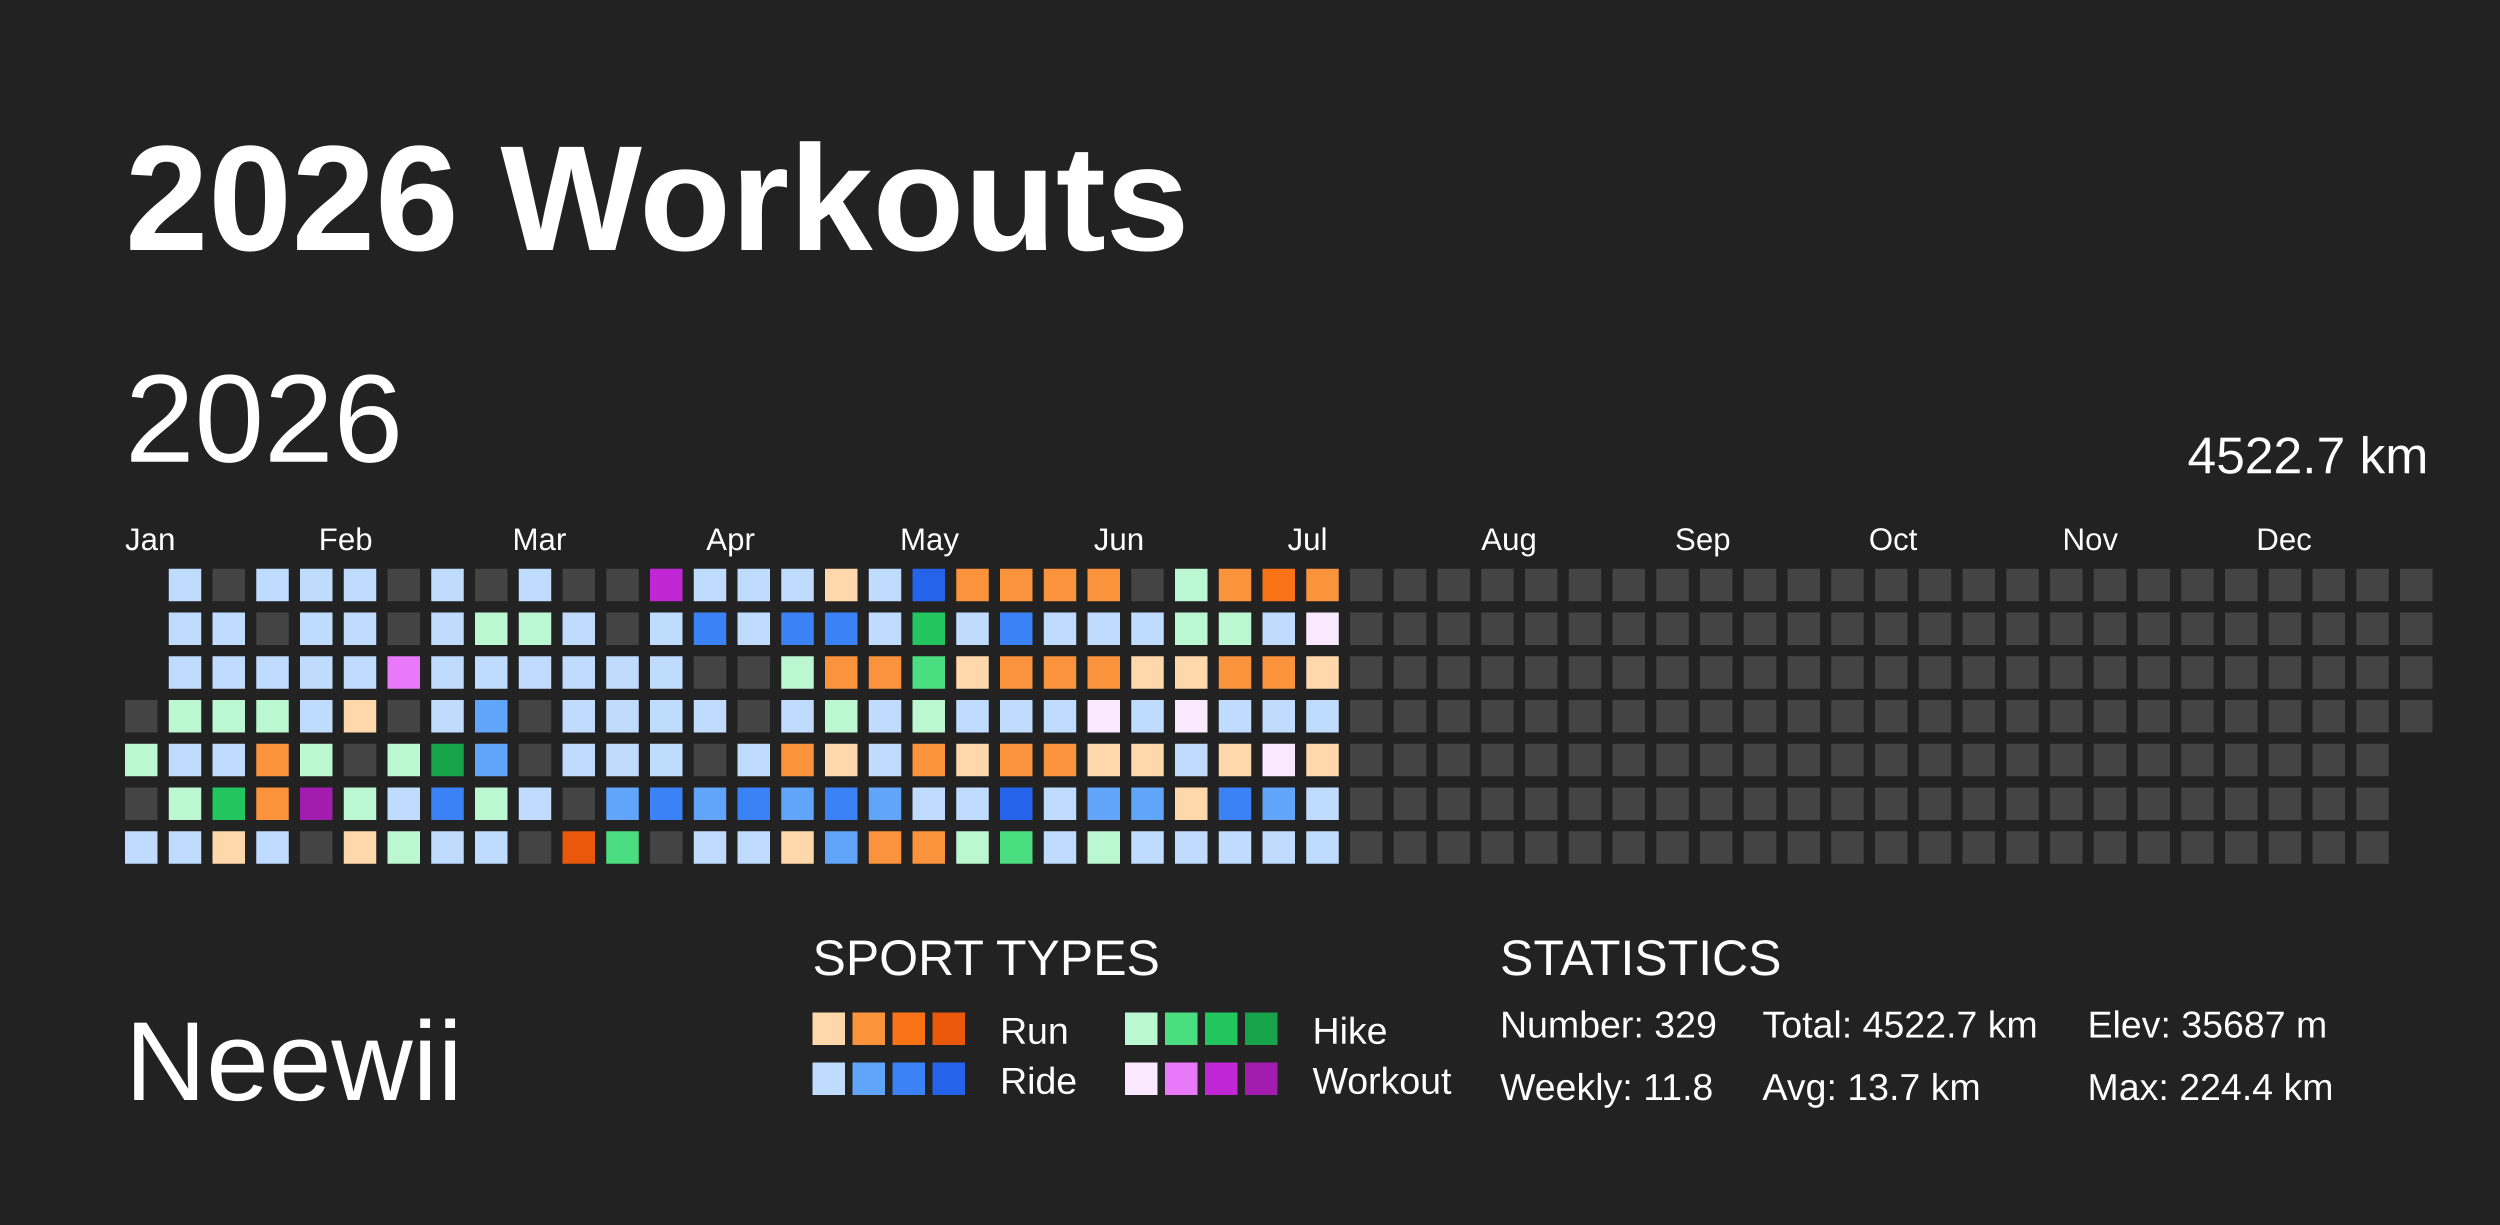
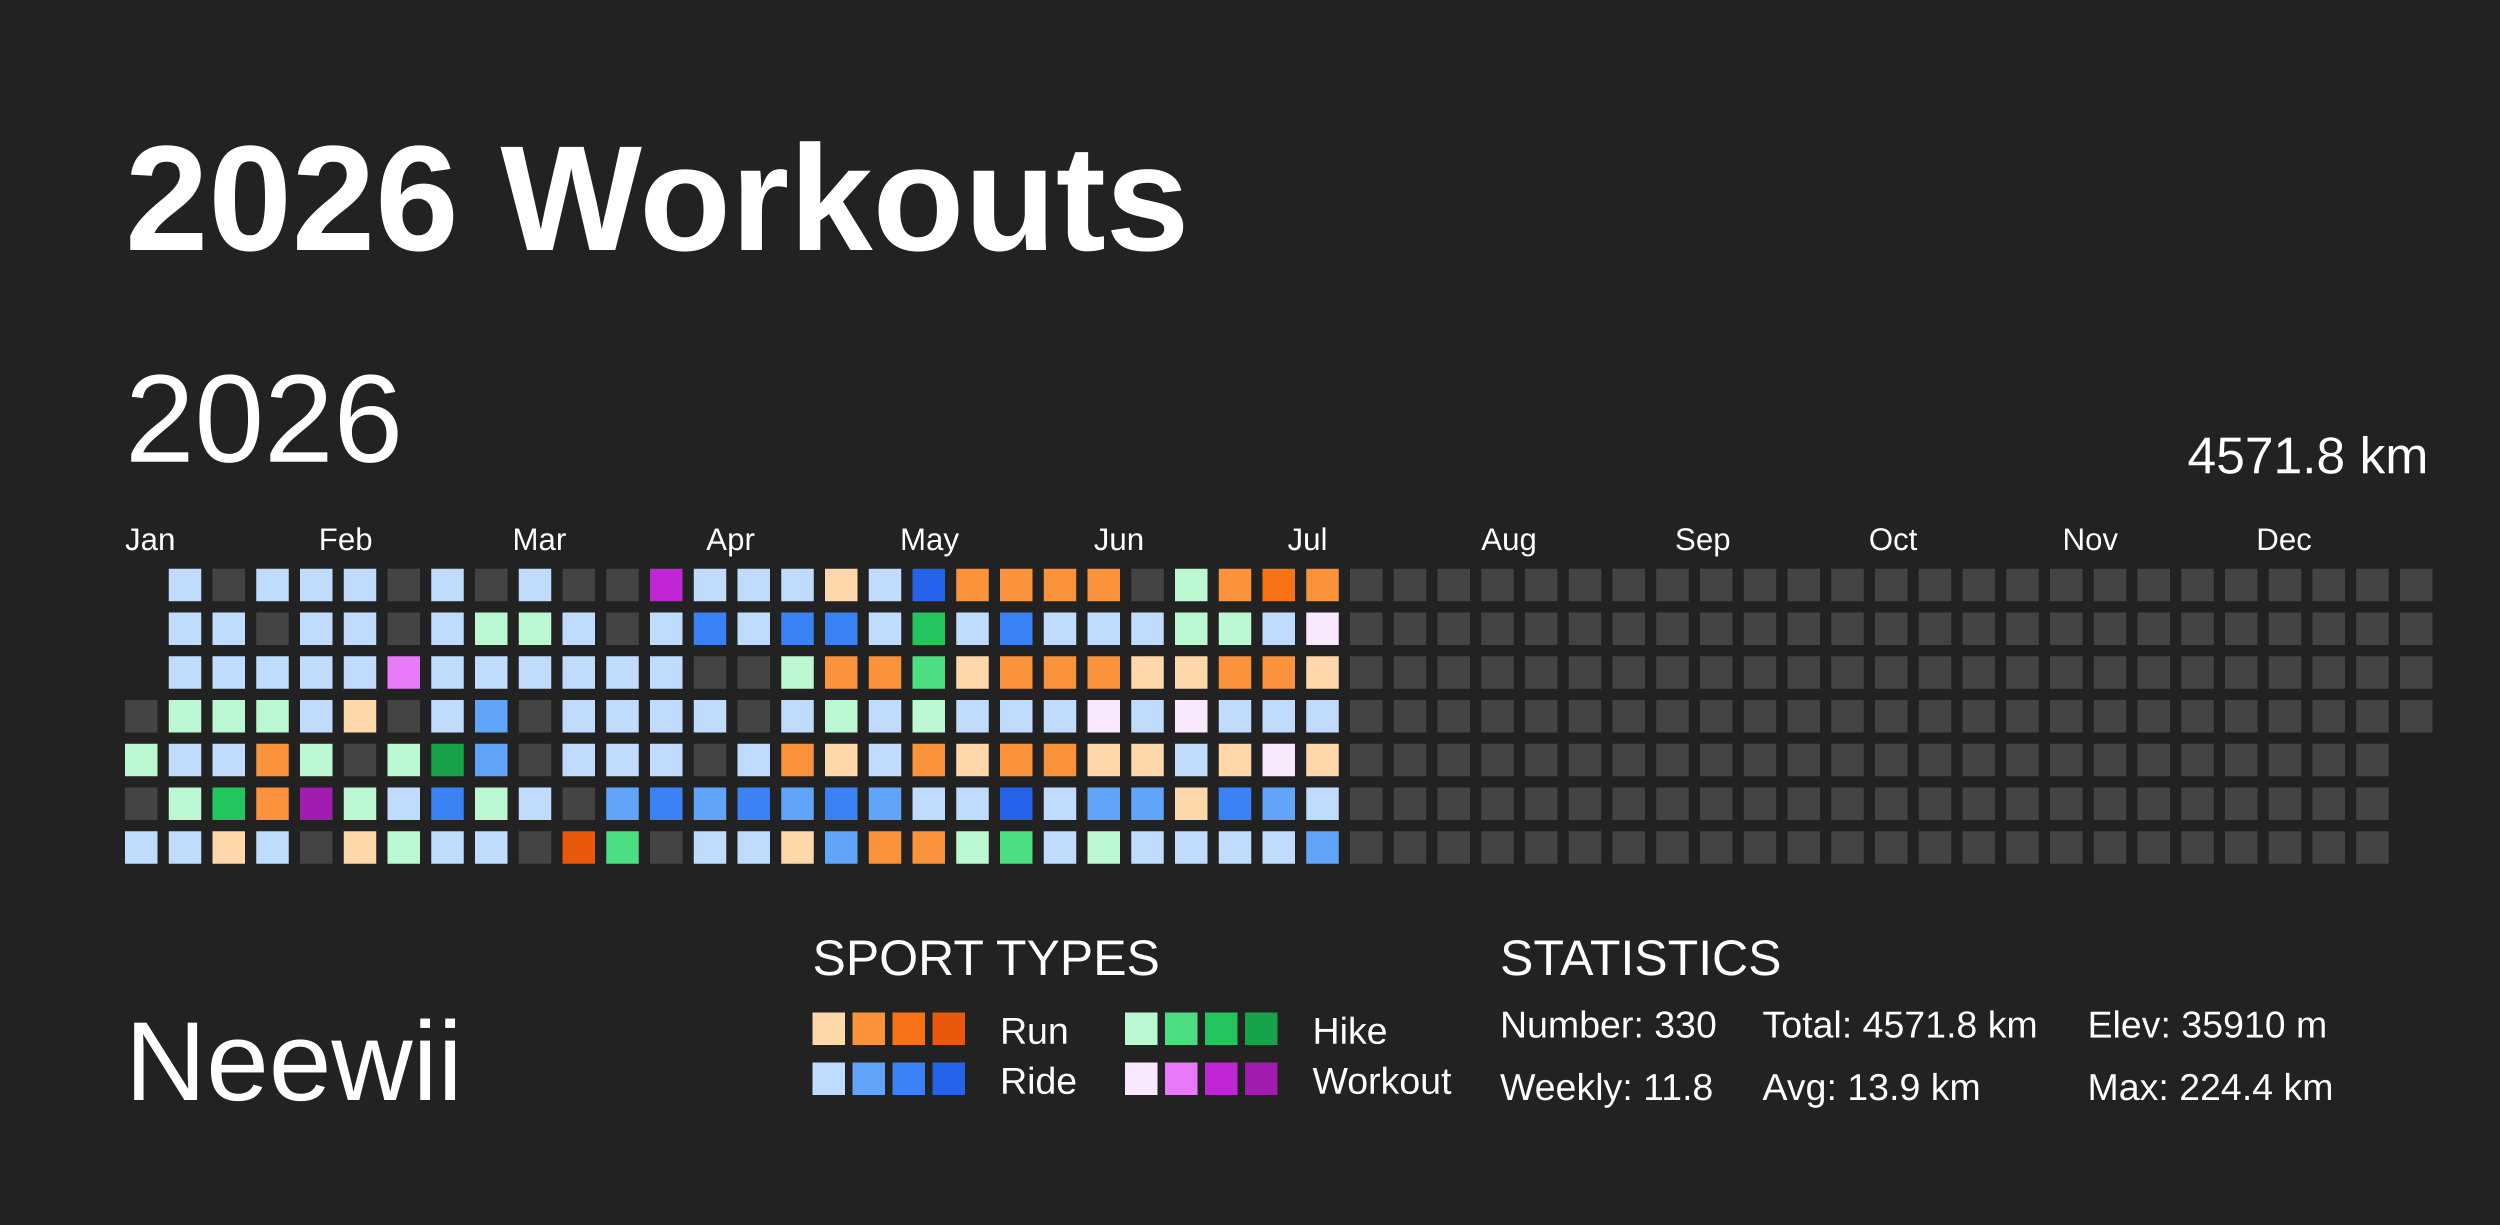
<svg xmlns="http://www.w3.org/2000/svg" baseProfile="full" height="98mm" version="1.1" viewBox="0,0,200,98" width="200mm">
  <defs />
  <rect fill="#222222" height="98" width="200" x="0" y="0" />
  <text fill="#FFFFFF" style="font-size:12px; font-family:Arial; font-weight:bold;" x="10" y="20">2026 Workouts</text>
  <text fill="#FFFFFF" style="font-size:9px; font-family:Arial" x="10" y="88">Neewii</text>
  <text fill="#FFFFFF" style="font-size:4px; font-family:Arial" x="65" y="78">SPORT TYPES</text>
  <rect fill="#fed7aa" height="2.6" width="2.6" x="65.0" y="81" />
  <rect fill="#fb923c" height="2.6" width="2.6" x="68.2" y="81" />
  <rect fill="#f97316" height="2.6" width="2.6" x="71.4" y="81" />
  <rect fill="#ea580c" height="2.6" width="2.6" x="74.6" y="81" />
  <text fill="#FFFFFF" style="font-size:3px; font-family:Arial" x="80" y="83.5">Run</text>
  <rect fill="#bbf7d0" height="2.6" width="2.6" x="90.0" y="81" />
  <rect fill="#4ade80" height="2.6" width="2.6" x="93.2" y="81" />
  <rect fill="#22c55e" height="2.6" width="2.6" x="96.4" y="81" />
  <rect fill="#16a34a" height="2.6" width="2.6" x="99.6" y="81" />
  <text fill="#FFFFFF" style="font-size:3px; font-family:Arial" x="105" y="83.5">Hike</text>
  <rect fill="#bfdbfe" height="2.6" width="2.6" x="65.0" y="85" />
  <rect fill="#60a5fa" height="2.6" width="2.6" x="68.2" y="85" />
  <rect fill="#3b82f6" height="2.6" width="2.6" x="71.4" y="85" />
  <rect fill="#2563eb" height="2.6" width="2.6" x="74.6" y="85" />
  <text fill="#FFFFFF" style="font-size:3px; font-family:Arial" x="80" y="87.5">Ride</text>
  <rect fill="#fae8ff" height="2.6" width="2.6" x="90.0" y="85" />
  <rect fill="#e879f9" height="2.6" width="2.6" x="93.2" y="85" />
  <rect fill="#c026d3" height="2.6" width="2.6" x="96.4" y="85" />
  <rect fill="#a21caf" height="2.6" width="2.6" x="99.6" y="85" />
  <text fill="#FFFFFF" style="font-size:3px; font-family:Arial" x="105" y="87.5">Workout</text>
  <text fill="#FFFFFF" style="font-size:4px; font-family:Arial" x="120" y="78">STATISTICS</text>
-   <text fill="#FFFFFF" style="font-size:3px; font-family:Arial" x="120" y="83">Number: 329</text>
+   <text fill="#FFFFFF" style="font-size:3px; font-family:Arial" x="120" y="83">Number: 330</text>
  <text fill="#FFFFFF" style="font-size:3px; font-family:Arial" x="120" y="88">Weekly: 11.8</text>
-   <text fill="#FFFFFF" style="font-size:3px; font-family:Arial" x="141" y="83">Total: 4522.7 km</text>
-   <text fill="#FFFFFF" style="font-size:3px; font-family:Arial" x="141" y="88">Avg: 13.7 km</text>
-   <text fill="#FFFFFF" style="font-size:3px; font-family:Arial" x="167" y="83">Elev: 35687 m</text>
+   <text fill="#FFFFFF" style="font-size:3px; font-family:Arial" x="141" y="83">Total: 4571.8 km</text>
+   <text fill="#FFFFFF" style="font-size:3px; font-family:Arial" x="141" y="88">Avg: 13.9 km</text>
+   <text fill="#FFFFFF" style="font-size:3px; font-family:Arial" x="167" y="83">Elev: 35910 m</text>
  <text fill="#FFFFFF" style="font-size:3px; font-family:Arial" x="167" y="88">Max: 224.4 km</text>
  <text dominant-baseline="hanging" fill="#FFFFFF" style="font-size:10.0px; font-family:Arial;" x="10" y="30">2026</text>
-   <text dominant-baseline="hanging" fill="#FFFFFF" style="font-size:4.125px; font-family:Arial;" x="175" y="35">4522.7 km</text>
+   <text dominant-baseline="hanging" fill="#FFFFFF" style="font-size:4.125px; font-family:Arial;" x="175" y="35">4571.8 km</text>
  <text fill="#FFFFFF" style="font-size:2.5px; font-family:Arial" x="10.0" y="44">Jan</text>
  <text fill="#FFFFFF" style="font-size:2.5px; font-family:Arial" x="25.5" y="44">Feb</text>
  <text fill="#FFFFFF" style="font-size:2.5px; font-family:Arial" x="41.0" y="44">Mar</text>
  <text fill="#FFFFFF" style="font-size:2.5px; font-family:Arial" x="56.5" y="44">Apr</text>
  <text fill="#FFFFFF" style="font-size:2.5px; font-family:Arial" x="72.0" y="44">May</text>
  <text fill="#FFFFFF" style="font-size:2.5px; font-family:Arial" x="87.5" y="44">Jun</text>
  <text fill="#FFFFFF" style="font-size:2.5px; font-family:Arial" x="103.0" y="44">Jul</text>
  <text fill="#FFFFFF" style="font-size:2.5px; font-family:Arial" x="118.5" y="44">Aug</text>
  <text fill="#FFFFFF" style="font-size:2.5px; font-family:Arial" x="134.0" y="44">Sep</text>
  <text fill="#FFFFFF" style="font-size:2.5px; font-family:Arial" x="149.5" y="44">Oct</text>
  <text fill="#FFFFFF" style="font-size:2.5px; font-family:Arial" x="165.0" y="44">Nov</text>
  <text fill="#FFFFFF" style="font-size:2.5px; font-family:Arial" x="180.5" y="44">Dec</text>
  <rect fill="#444444" height="2.6" width="2.6" x="10.0" y="56.0" />
  <rect fill="#bbf7d0" height="2.6" width="2.6" x="10.0" y="59.5" />
  <rect fill="#444444" height="2.6" width="2.6" x="10.0" y="63.0" />
  <rect fill="#bfdbfe" height="2.6" width="2.6" x="10.0" y="66.5" />
  <rect fill="#bfdbfe" height="2.6" width="2.6" x="13.5" y="45.5" />
  <rect fill="#bfdbfe" height="2.6" width="2.6" x="13.5" y="49.0" />
  <rect fill="#bfdbfe" height="2.6" width="2.6" x="13.5" y="52.5" />
  <rect fill="#bbf7d0" height="2.6" width="2.6" x="13.5" y="56.0" />
  <rect fill="#bfdbfe" height="2.6" width="2.6" x="13.5" y="59.5" />
  <rect fill="#bbf7d0" height="2.6" width="2.6" x="13.5" y="63.0" />
  <rect fill="#bfdbfe" height="2.6" width="2.6" x="13.5" y="66.5" />
  <rect fill="#444444" height="2.6" width="2.6" x="17.0" y="45.5" />
  <rect fill="#bfdbfe" height="2.6" width="2.6" x="17.0" y="49.0" />
  <rect fill="#bfdbfe" height="2.6" width="2.6" x="17.0" y="52.5" />
  <rect fill="#bbf7d0" height="2.6" width="2.6" x="17.0" y="56.0" />
  <rect fill="#bfdbfe" height="2.6" width="2.6" x="17.0" y="59.5" />
  <rect fill="#22c55e" height="2.6" width="2.6" x="17.0" y="63.0" />
  <rect fill="#fed7aa" height="2.6" width="2.6" x="17.0" y="66.5" />
  <rect fill="#bfdbfe" height="2.6" width="2.6" x="20.5" y="45.5" />
  <rect fill="#444444" height="2.6" width="2.6" x="20.5" y="49.0" />
  <rect fill="#bfdbfe" height="2.6" width="2.6" x="20.5" y="52.5" />
  <rect fill="#bbf7d0" height="2.6" width="2.6" x="20.5" y="56.0" />
  <rect fill="#fb923c" height="2.6" width="2.6" x="20.5" y="59.5" />
  <rect fill="#fb923c" height="2.6" width="2.6" x="20.5" y="63.0" />
  <rect fill="#bfdbfe" height="2.6" width="2.6" x="20.5" y="66.5" />
  <rect fill="#bfdbfe" height="2.6" width="2.6" x="24.0" y="45.5" />
  <rect fill="#bfdbfe" height="2.6" width="2.6" x="24.0" y="49.0" />
  <rect fill="#bfdbfe" height="2.6" width="2.6" x="24.0" y="52.5" />
  <rect fill="#bfdbfe" height="2.6" width="2.6" x="24.0" y="56.0" />
  <rect fill="#bbf7d0" height="2.6" width="2.6" x="24.0" y="59.5" />
  <rect fill="#a21caf" height="2.6" width="2.6" x="24.0" y="63.0" />
  <rect fill="#444444" height="2.6" width="2.6" x="24.0" y="66.5" />
  <rect fill="#bfdbfe" height="2.6" width="2.6" x="27.5" y="45.5" />
  <rect fill="#bfdbfe" height="2.6" width="2.6" x="27.5" y="49.0" />
  <rect fill="#bfdbfe" height="2.6" width="2.6" x="27.5" y="52.5" />
  <rect fill="#fed7aa" height="2.6" width="2.6" x="27.5" y="56.0" />
  <rect fill="#444444" height="2.6" width="2.6" x="27.5" y="59.5" />
  <rect fill="#bbf7d0" height="2.6" width="2.6" x="27.5" y="63.0" />
  <rect fill="#fed7aa" height="2.6" width="2.6" x="27.5" y="66.5" />
  <rect fill="#444444" height="2.6" width="2.6" x="31.0" y="45.5" />
  <rect fill="#444444" height="2.6" width="2.6" x="31.0" y="49.0" />
  <rect fill="#e879f9" height="2.6" width="2.6" x="31.0" y="52.5" />
  <rect fill="#444444" height="2.6" width="2.6" x="31.0" y="56.0" />
  <rect fill="#bbf7d0" height="2.6" width="2.6" x="31.0" y="59.5" />
  <rect fill="#bfdbfe" height="2.6" width="2.6" x="31.0" y="63.0" />
  <rect fill="#bbf7d0" height="2.6" width="2.6" x="31.0" y="66.5" />
  <rect fill="#bfdbfe" height="2.6" width="2.6" x="34.5" y="45.5" />
  <rect fill="#bfdbfe" height="2.6" width="2.6" x="34.5" y="49.0" />
  <rect fill="#bfdbfe" height="2.6" width="2.6" x="34.5" y="52.5" />
  <rect fill="#bfdbfe" height="2.6" width="2.6" x="34.5" y="56.0" />
  <rect fill="#16a34a" height="2.6" width="2.6" x="34.5" y="59.5" />
  <rect fill="#3b82f6" height="2.6" width="2.6" x="34.5" y="63.0" />
  <rect fill="#bfdbfe" height="2.6" width="2.6" x="34.5" y="66.5" />
  <rect fill="#444444" height="2.6" width="2.6" x="38.0" y="45.5" />
  <rect fill="#bbf7d0" height="2.6" width="2.6" x="38.0" y="49.0" />
  <rect fill="#bfdbfe" height="2.6" width="2.6" x="38.0" y="52.5" />
  <rect fill="#60a5fa" height="2.6" width="2.6" x="38.0" y="56.0" />
  <rect fill="#60a5fa" height="2.6" width="2.6" x="38.0" y="59.5" />
  <rect fill="#bbf7d0" height="2.6" width="2.6" x="38.0" y="63.0" />
  <rect fill="#bfdbfe" height="2.6" width="2.6" x="38.0" y="66.5" />
  <rect fill="#bfdbfe" height="2.6" width="2.6" x="41.5" y="45.5" />
  <rect fill="#bbf7d0" height="2.6" width="2.6" x="41.5" y="49.0" />
  <rect fill="#bfdbfe" height="2.6" width="2.6" x="41.5" y="52.5" />
  <rect fill="#444444" height="2.6" width="2.6" x="41.5" y="56.0" />
  <rect fill="#444444" height="2.6" width="2.6" x="41.5" y="59.5" />
  <rect fill="#bfdbfe" height="2.6" width="2.6" x="41.5" y="63.0" />
  <rect fill="#444444" height="2.6" width="2.6" x="41.5" y="66.5" />
  <rect fill="#444444" height="2.6" width="2.6" x="45.0" y="45.5" />
  <rect fill="#bfdbfe" height="2.6" width="2.6" x="45.0" y="49.0" />
  <rect fill="#bfdbfe" height="2.6" width="2.6" x="45.0" y="52.5" />
  <rect fill="#bfdbfe" height="2.6" width="2.6" x="45.0" y="56.0" />
  <rect fill="#bfdbfe" height="2.6" width="2.6" x="45.0" y="59.5" />
  <rect fill="#444444" height="2.6" width="2.6" x="45.0" y="63.0" />
  <rect fill="#ea580c" height="2.6" width="2.6" x="45.0" y="66.5" />
  <rect fill="#444444" height="2.6" width="2.6" x="48.5" y="45.5" />
  <rect fill="#444444" height="2.6" width="2.6" x="48.5" y="49.0" />
  <rect fill="#bfdbfe" height="2.6" width="2.6" x="48.5" y="52.5" />
  <rect fill="#bfdbfe" height="2.6" width="2.6" x="48.5" y="56.0" />
  <rect fill="#bfdbfe" height="2.6" width="2.6" x="48.5" y="59.5" />
  <rect fill="#60a5fa" height="2.6" width="2.6" x="48.5" y="63.0" />
  <rect fill="#4ade80" height="2.6" width="2.6" x="48.5" y="66.5" />
  <rect fill="#c026d3" height="2.6" width="2.6" x="52.0" y="45.5" />
  <rect fill="#bfdbfe" height="2.6" width="2.6" x="52.0" y="49.0" />
  <rect fill="#bfdbfe" height="2.6" width="2.6" x="52.0" y="52.5" />
  <rect fill="#bfdbfe" height="2.6" width="2.6" x="52.0" y="56.0" />
  <rect fill="#bfdbfe" height="2.6" width="2.6" x="52.0" y="59.5" />
  <rect fill="#3b82f6" height="2.6" width="2.6" x="52.0" y="63.0" />
  <rect fill="#444444" height="2.6" width="2.6" x="52.0" y="66.5" />
  <rect fill="#bfdbfe" height="2.6" width="2.6" x="55.5" y="45.5" />
  <rect fill="#3b82f6" height="2.6" width="2.6" x="55.5" y="49.0" />
  <rect fill="#444444" height="2.6" width="2.6" x="55.5" y="52.5" />
  <rect fill="#bfdbfe" height="2.6" width="2.6" x="55.5" y="56.0" />
  <rect fill="#444444" height="2.6" width="2.6" x="55.5" y="59.5" />
  <rect fill="#60a5fa" height="2.6" width="2.6" x="55.5" y="63.0" />
  <rect fill="#bfdbfe" height="2.6" width="2.6" x="55.5" y="66.5" />
  <rect fill="#bfdbfe" height="2.6" width="2.6" x="59.0" y="45.5" />
  <rect fill="#bfdbfe" height="2.6" width="2.6" x="59.0" y="49.0" />
  <rect fill="#444444" height="2.6" width="2.6" x="59.0" y="52.5" />
  <rect fill="#444444" height="2.6" width="2.6" x="59.0" y="56.0" />
  <rect fill="#bfdbfe" height="2.6" width="2.6" x="59.0" y="59.5" />
  <rect fill="#3b82f6" height="2.6" width="2.6" x="59.0" y="63.0" />
  <rect fill="#bfdbfe" height="2.6" width="2.6" x="59.0" y="66.5" />
  <rect fill="#bfdbfe" height="2.6" width="2.6" x="62.5" y="45.5" />
  <rect fill="#3b82f6" height="2.6" width="2.6" x="62.5" y="49.0" />
  <rect fill="#bbf7d0" height="2.6" width="2.6" x="62.5" y="52.5" />
  <rect fill="#bfdbfe" height="2.6" width="2.6" x="62.5" y="56.0" />
  <rect fill="#fb923c" height="2.6" width="2.6" x="62.5" y="59.5" />
  <rect fill="#60a5fa" height="2.6" width="2.6" x="62.5" y="63.0" />
  <rect fill="#fed7aa" height="2.6" width="2.6" x="62.5" y="66.5" />
  <rect fill="#fed7aa" height="2.6" width="2.6" x="66.0" y="45.5" />
  <rect fill="#3b82f6" height="2.6" width="2.6" x="66.0" y="49.0" />
  <rect fill="#fb923c" height="2.6" width="2.6" x="66.0" y="52.5" />
  <rect fill="#bbf7d0" height="2.6" width="2.6" x="66.0" y="56.0" />
  <rect fill="#fed7aa" height="2.6" width="2.6" x="66.0" y="59.5" />
  <rect fill="#3b82f6" height="2.6" width="2.6" x="66.0" y="63.0" />
  <rect fill="#60a5fa" height="2.6" width="2.6" x="66.0" y="66.5" />
  <rect fill="#bfdbfe" height="2.6" width="2.6" x="69.5" y="45.5" />
  <rect fill="#bfdbfe" height="2.6" width="2.6" x="69.5" y="49.0" />
  <rect fill="#fb923c" height="2.6" width="2.6" x="69.5" y="52.5" />
  <rect fill="#bfdbfe" height="2.6" width="2.6" x="69.5" y="56.0" />
  <rect fill="#bfdbfe" height="2.6" width="2.6" x="69.5" y="59.5" />
  <rect fill="#60a5fa" height="2.6" width="2.6" x="69.5" y="63.0" />
  <rect fill="#fb923c" height="2.6" width="2.6" x="69.5" y="66.5" />
  <rect fill="#2563eb" height="2.6" width="2.6" x="73.0" y="45.5" />
  <rect fill="#22c55e" height="2.6" width="2.6" x="73.0" y="49.0" />
  <rect fill="#4ade80" height="2.6" width="2.6" x="73.0" y="52.5" />
  <rect fill="#bbf7d0" height="2.6" width="2.6" x="73.0" y="56.0" />
  <rect fill="#fb923c" height="2.6" width="2.6" x="73.0" y="59.5" />
  <rect fill="#bfdbfe" height="2.6" width="2.6" x="73.0" y="63.0" />
  <rect fill="#fb923c" height="2.6" width="2.6" x="73.0" y="66.5" />
  <rect fill="#fb923c" height="2.6" width="2.6" x="76.5" y="45.5" />
  <rect fill="#bfdbfe" height="2.6" width="2.6" x="76.5" y="49.0" />
  <rect fill="#fed7aa" height="2.6" width="2.6" x="76.5" y="52.5" />
  <rect fill="#bfdbfe" height="2.6" width="2.6" x="76.5" y="56.0" />
  <rect fill="#fed7aa" height="2.6" width="2.6" x="76.5" y="59.5" />
  <rect fill="#bfdbfe" height="2.6" width="2.6" x="76.5" y="63.0" />
  <rect fill="#bbf7d0" height="2.6" width="2.6" x="76.5" y="66.5" />
  <rect fill="#fb923c" height="2.6" width="2.6" x="80.0" y="45.5" />
  <rect fill="#3b82f6" height="2.6" width="2.6" x="80.0" y="49.0" />
  <rect fill="#fb923c" height="2.6" width="2.6" x="80.0" y="52.5" />
  <rect fill="#bfdbfe" height="2.6" width="2.6" x="80.0" y="56.0" />
  <rect fill="#fb923c" height="2.6" width="2.6" x="80.0" y="59.5" />
  <rect fill="#2563eb" height="2.6" width="2.6" x="80.0" y="63.0" />
  <rect fill="#4ade80" height="2.6" width="2.6" x="80.0" y="66.5" />
  <rect fill="#fb923c" height="2.6" width="2.6" x="83.5" y="45.5" />
  <rect fill="#bfdbfe" height="2.6" width="2.6" x="83.5" y="49.0" />
  <rect fill="#fb923c" height="2.6" width="2.6" x="83.5" y="52.5" />
  <rect fill="#bfdbfe" height="2.6" width="2.6" x="83.5" y="56.0" />
  <rect fill="#fb923c" height="2.6" width="2.6" x="83.5" y="59.5" />
  <rect fill="#bfdbfe" height="2.6" width="2.6" x="83.5" y="63.0" />
  <rect fill="#bfdbfe" height="2.6" width="2.6" x="83.5" y="66.5" />
  <rect fill="#fb923c" height="2.6" width="2.6" x="87.0" y="45.5" />
  <rect fill="#bfdbfe" height="2.6" width="2.6" x="87.0" y="49.0" />
  <rect fill="#fb923c" height="2.6" width="2.6" x="87.0" y="52.5" />
  <rect fill="#fae8ff" height="2.6" width="2.6" x="87.0" y="56.0" />
  <rect fill="#fed7aa" height="2.6" width="2.6" x="87.0" y="59.5" />
  <rect fill="#60a5fa" height="2.6" width="2.6" x="87.0" y="63.0" />
  <rect fill="#bbf7d0" height="2.6" width="2.6" x="87.0" y="66.5" />
  <rect fill="#444444" height="2.6" width="2.6" x="90.5" y="45.5" />
  <rect fill="#bfdbfe" height="2.6" width="2.6" x="90.5" y="49.0" />
  <rect fill="#fed7aa" height="2.6" width="2.6" x="90.5" y="52.5" />
  <rect fill="#bfdbfe" height="2.6" width="2.6" x="90.5" y="56.0" />
  <rect fill="#fed7aa" height="2.6" width="2.6" x="90.5" y="59.5" />
  <rect fill="#60a5fa" height="2.6" width="2.6" x="90.5" y="63.0" />
  <rect fill="#bfdbfe" height="2.6" width="2.6" x="90.5" y="66.5" />
  <rect fill="#bbf7d0" height="2.6" width="2.6" x="94.0" y="45.5" />
  <rect fill="#bbf7d0" height="2.6" width="2.6" x="94.0" y="49.0" />
  <rect fill="#fed7aa" height="2.6" width="2.6" x="94.0" y="52.5" />
  <rect fill="#fae8ff" height="2.6" width="2.6" x="94.0" y="56.0" />
  <rect fill="#bfdbfe" height="2.6" width="2.6" x="94.0" y="59.5" />
  <rect fill="#fed7aa" height="2.6" width="2.6" x="94.0" y="63.0" />
  <rect fill="#bfdbfe" height="2.6" width="2.6" x="94.0" y="66.5" />
  <rect fill="#fb923c" height="2.6" width="2.6" x="97.5" y="45.5" />
  <rect fill="#bbf7d0" height="2.6" width="2.6" x="97.5" y="49.0" />
  <rect fill="#fb923c" height="2.6" width="2.6" x="97.5" y="52.5" />
  <rect fill="#bfdbfe" height="2.6" width="2.6" x="97.5" y="56.0" />
  <rect fill="#fed7aa" height="2.6" width="2.6" x="97.5" y="59.5" />
  <rect fill="#3b82f6" height="2.6" width="2.6" x="97.5" y="63.0" />
  <rect fill="#bfdbfe" height="2.6" width="2.6" x="97.5" y="66.5" />
  <rect fill="#f97316" height="2.6" width="2.6" x="101.0" y="45.5" />
  <rect fill="#bfdbfe" height="2.6" width="2.6" x="101.0" y="49.0" />
  <rect fill="#fb923c" height="2.6" width="2.6" x="101.0" y="52.5" />
  <rect fill="#bfdbfe" height="2.6" width="2.6" x="101.0" y="56.0" />
  <rect fill="#fae8ff" height="2.6" width="2.6" x="101.0" y="59.5" />
  <rect fill="#60a5fa" height="2.6" width="2.6" x="101.0" y="63.0" />
  <rect fill="#bfdbfe" height="2.6" width="2.6" x="101.0" y="66.5" />
  <rect fill="#fb923c" height="2.6" width="2.6" x="104.5" y="45.5" />
  <rect fill="#fae8ff" height="2.6" width="2.6" x="104.5" y="49.0" />
  <rect fill="#fed7aa" height="2.6" width="2.6" x="104.5" y="52.5" />
  <rect fill="#bfdbfe" height="2.6" width="2.6" x="104.5" y="56.0" />
  <rect fill="#fed7aa" height="2.6" width="2.6" x="104.5" y="59.5" />
  <rect fill="#bfdbfe" height="2.6" width="2.6" x="104.5" y="63.0" />
-   <rect fill="#bfdbfe" height="2.6" width="2.6" x="104.5" y="66.5" />
+   <rect fill="#60a5fa" height="2.6" width="2.6" x="104.5" y="66.5" />
  <rect fill="#444444" height="2.6" width="2.6" x="108.0" y="45.5" />
  <rect fill="#444444" height="2.6" width="2.6" x="108.0" y="49.0" />
  <rect fill="#444444" height="2.6" width="2.6" x="108.0" y="52.5" />
  <rect fill="#444444" height="2.6" width="2.6" x="108.0" y="56.0" />
  <rect fill="#444444" height="2.6" width="2.6" x="108.0" y="59.5" />
  <rect fill="#444444" height="2.6" width="2.6" x="108.0" y="63.0" />
  <rect fill="#444444" height="2.6" width="2.6" x="108.0" y="66.5" />
  <rect fill="#444444" height="2.6" width="2.6" x="111.5" y="45.5" />
  <rect fill="#444444" height="2.6" width="2.6" x="111.5" y="49.0" />
  <rect fill="#444444" height="2.6" width="2.6" x="111.5" y="52.5" />
  <rect fill="#444444" height="2.6" width="2.6" x="111.5" y="56.0" />
  <rect fill="#444444" height="2.6" width="2.6" x="111.5" y="59.5" />
  <rect fill="#444444" height="2.6" width="2.6" x="111.5" y="63.0" />
  <rect fill="#444444" height="2.6" width="2.6" x="111.5" y="66.5" />
  <rect fill="#444444" height="2.6" width="2.6" x="115.0" y="45.5" />
  <rect fill="#444444" height="2.6" width="2.6" x="115.0" y="49.0" />
  <rect fill="#444444" height="2.6" width="2.6" x="115.0" y="52.5" />
  <rect fill="#444444" height="2.6" width="2.6" x="115.0" y="56.0" />
  <rect fill="#444444" height="2.6" width="2.6" x="115.0" y="59.5" />
  <rect fill="#444444" height="2.6" width="2.6" x="115.0" y="63.0" />
  <rect fill="#444444" height="2.6" width="2.6" x="115.0" y="66.5" />
  <rect fill="#444444" height="2.6" width="2.6" x="118.5" y="45.5" />
  <rect fill="#444444" height="2.6" width="2.6" x="118.5" y="49.0" />
  <rect fill="#444444" height="2.6" width="2.6" x="118.5" y="52.5" />
  <rect fill="#444444" height="2.6" width="2.6" x="118.5" y="56.0" />
  <rect fill="#444444" height="2.6" width="2.6" x="118.5" y="59.5" />
  <rect fill="#444444" height="2.6" width="2.6" x="118.5" y="63.0" />
  <rect fill="#444444" height="2.6" width="2.6" x="118.5" y="66.5" />
  <rect fill="#444444" height="2.6" width="2.6" x="122.0" y="45.5" />
  <rect fill="#444444" height="2.6" width="2.6" x="122.0" y="49.0" />
  <rect fill="#444444" height="2.6" width="2.6" x="122.0" y="52.5" />
  <rect fill="#444444" height="2.6" width="2.6" x="122.0" y="56.0" />
  <rect fill="#444444" height="2.6" width="2.6" x="122.0" y="59.5" />
  <rect fill="#444444" height="2.6" width="2.6" x="122.0" y="63.0" />
  <rect fill="#444444" height="2.6" width="2.6" x="122.0" y="66.5" />
  <rect fill="#444444" height="2.6" width="2.6" x="125.5" y="45.5" />
  <rect fill="#444444" height="2.6" width="2.6" x="125.5" y="49.0" />
  <rect fill="#444444" height="2.6" width="2.6" x="125.5" y="52.5" />
  <rect fill="#444444" height="2.6" width="2.6" x="125.5" y="56.0" />
  <rect fill="#444444" height="2.6" width="2.6" x="125.5" y="59.5" />
  <rect fill="#444444" height="2.6" width="2.6" x="125.5" y="63.0" />
  <rect fill="#444444" height="2.6" width="2.6" x="125.5" y="66.5" />
  <rect fill="#444444" height="2.6" width="2.6" x="129.0" y="45.5" />
  <rect fill="#444444" height="2.6" width="2.6" x="129.0" y="49.0" />
  <rect fill="#444444" height="2.6" width="2.6" x="129.0" y="52.5" />
  <rect fill="#444444" height="2.6" width="2.6" x="129.0" y="56.0" />
  <rect fill="#444444" height="2.6" width="2.6" x="129.0" y="59.5" />
  <rect fill="#444444" height="2.6" width="2.6" x="129.0" y="63.0" />
  <rect fill="#444444" height="2.6" width="2.6" x="129.0" y="66.5" />
  <rect fill="#444444" height="2.6" width="2.6" x="132.5" y="45.5" />
  <rect fill="#444444" height="2.6" width="2.6" x="132.5" y="49.0" />
  <rect fill="#444444" height="2.6" width="2.6" x="132.5" y="52.5" />
  <rect fill="#444444" height="2.6" width="2.6" x="132.5" y="56.0" />
  <rect fill="#444444" height="2.6" width="2.6" x="132.5" y="59.5" />
  <rect fill="#444444" height="2.6" width="2.6" x="132.5" y="63.0" />
  <rect fill="#444444" height="2.6" width="2.6" x="132.5" y="66.5" />
  <rect fill="#444444" height="2.6" width="2.6" x="136.0" y="45.5" />
  <rect fill="#444444" height="2.6" width="2.6" x="136.0" y="49.0" />
  <rect fill="#444444" height="2.6" width="2.6" x="136.0" y="52.5" />
  <rect fill="#444444" height="2.6" width="2.6" x="136.0" y="56.0" />
  <rect fill="#444444" height="2.6" width="2.6" x="136.0" y="59.5" />
  <rect fill="#444444" height="2.6" width="2.6" x="136.0" y="63.0" />
  <rect fill="#444444" height="2.6" width="2.6" x="136.0" y="66.5" />
  <rect fill="#444444" height="2.6" width="2.6" x="139.5" y="45.5" />
  <rect fill="#444444" height="2.6" width="2.6" x="139.5" y="49.0" />
  <rect fill="#444444" height="2.6" width="2.6" x="139.5" y="52.5" />
  <rect fill="#444444" height="2.6" width="2.6" x="139.5" y="56.0" />
  <rect fill="#444444" height="2.6" width="2.6" x="139.5" y="59.5" />
  <rect fill="#444444" height="2.6" width="2.6" x="139.5" y="63.0" />
  <rect fill="#444444" height="2.6" width="2.6" x="139.5" y="66.5" />
  <rect fill="#444444" height="2.6" width="2.6" x="143.0" y="45.5" />
  <rect fill="#444444" height="2.6" width="2.6" x="143.0" y="49.0" />
  <rect fill="#444444" height="2.6" width="2.6" x="143.0" y="52.5" />
  <rect fill="#444444" height="2.6" width="2.6" x="143.0" y="56.0" />
  <rect fill="#444444" height="2.6" width="2.6" x="143.0" y="59.5" />
  <rect fill="#444444" height="2.6" width="2.6" x="143.0" y="63.0" />
  <rect fill="#444444" height="2.6" width="2.6" x="143.0" y="66.5" />
  <rect fill="#444444" height="2.6" width="2.6" x="146.5" y="45.5" />
  <rect fill="#444444" height="2.6" width="2.6" x="146.5" y="49.0" />
  <rect fill="#444444" height="2.6" width="2.6" x="146.5" y="52.5" />
  <rect fill="#444444" height="2.6" width="2.6" x="146.5" y="56.0" />
  <rect fill="#444444" height="2.6" width="2.6" x="146.5" y="59.5" />
  <rect fill="#444444" height="2.6" width="2.6" x="146.5" y="63.0" />
  <rect fill="#444444" height="2.6" width="2.6" x="146.5" y="66.5" />
  <rect fill="#444444" height="2.6" width="2.6" x="150.0" y="45.5" />
  <rect fill="#444444" height="2.6" width="2.6" x="150.0" y="49.0" />
  <rect fill="#444444" height="2.6" width="2.6" x="150.0" y="52.5" />
  <rect fill="#444444" height="2.6" width="2.6" x="150.0" y="56.0" />
  <rect fill="#444444" height="2.6" width="2.6" x="150.0" y="59.5" />
  <rect fill="#444444" height="2.6" width="2.6" x="150.0" y="63.0" />
  <rect fill="#444444" height="2.6" width="2.6" x="150.0" y="66.5" />
  <rect fill="#444444" height="2.6" width="2.6" x="153.5" y="45.5" />
  <rect fill="#444444" height="2.6" width="2.6" x="153.5" y="49.0" />
  <rect fill="#444444" height="2.6" width="2.6" x="153.5" y="52.5" />
  <rect fill="#444444" height="2.6" width="2.6" x="153.5" y="56.0" />
  <rect fill="#444444" height="2.6" width="2.6" x="153.5" y="59.5" />
  <rect fill="#444444" height="2.6" width="2.6" x="153.5" y="63.0" />
  <rect fill="#444444" height="2.6" width="2.6" x="153.5" y="66.5" />
  <rect fill="#444444" height="2.6" width="2.6" x="157.0" y="45.5" />
  <rect fill="#444444" height="2.6" width="2.6" x="157.0" y="49.0" />
  <rect fill="#444444" height="2.6" width="2.6" x="157.0" y="52.5" />
  <rect fill="#444444" height="2.6" width="2.6" x="157.0" y="56.0" />
  <rect fill="#444444" height="2.6" width="2.6" x="157.0" y="59.5" />
  <rect fill="#444444" height="2.6" width="2.6" x="157.0" y="63.0" />
  <rect fill="#444444" height="2.6" width="2.6" x="157.0" y="66.5" />
  <rect fill="#444444" height="2.6" width="2.6" x="160.5" y="45.5" />
  <rect fill="#444444" height="2.6" width="2.6" x="160.5" y="49.0" />
  <rect fill="#444444" height="2.6" width="2.6" x="160.5" y="52.5" />
  <rect fill="#444444" height="2.6" width="2.6" x="160.5" y="56.0" />
  <rect fill="#444444" height="2.6" width="2.6" x="160.5" y="59.5" />
  <rect fill="#444444" height="2.6" width="2.6" x="160.5" y="63.0" />
  <rect fill="#444444" height="2.6" width="2.6" x="160.5" y="66.5" />
  <rect fill="#444444" height="2.6" width="2.6" x="164.0" y="45.5" />
  <rect fill="#444444" height="2.6" width="2.6" x="164.0" y="49.0" />
  <rect fill="#444444" height="2.6" width="2.6" x="164.0" y="52.5" />
  <rect fill="#444444" height="2.6" width="2.6" x="164.0" y="56.0" />
  <rect fill="#444444" height="2.6" width="2.6" x="164.0" y="59.5" />
  <rect fill="#444444" height="2.6" width="2.6" x="164.0" y="63.0" />
  <rect fill="#444444" height="2.6" width="2.6" x="164.0" y="66.5" />
  <rect fill="#444444" height="2.6" width="2.6" x="167.5" y="45.5" />
  <rect fill="#444444" height="2.6" width="2.6" x="167.5" y="49.0" />
  <rect fill="#444444" height="2.6" width="2.6" x="167.5" y="52.5" />
  <rect fill="#444444" height="2.6" width="2.6" x="167.5" y="56.0" />
  <rect fill="#444444" height="2.6" width="2.6" x="167.5" y="59.5" />
  <rect fill="#444444" height="2.6" width="2.6" x="167.5" y="63.0" />
  <rect fill="#444444" height="2.6" width="2.6" x="167.5" y="66.5" />
  <rect fill="#444444" height="2.6" width="2.6" x="171.0" y="45.5" />
  <rect fill="#444444" height="2.6" width="2.6" x="171.0" y="49.0" />
  <rect fill="#444444" height="2.6" width="2.6" x="171.0" y="52.5" />
  <rect fill="#444444" height="2.6" width="2.6" x="171.0" y="56.0" />
  <rect fill="#444444" height="2.6" width="2.6" x="171.0" y="59.5" />
  <rect fill="#444444" height="2.6" width="2.6" x="171.0" y="63.0" />
  <rect fill="#444444" height="2.6" width="2.6" x="171.0" y="66.5" />
  <rect fill="#444444" height="2.6" width="2.6" x="174.5" y="45.5" />
  <rect fill="#444444" height="2.6" width="2.6" x="174.5" y="49.0" />
  <rect fill="#444444" height="2.6" width="2.6" x="174.5" y="52.5" />
  <rect fill="#444444" height="2.6" width="2.6" x="174.5" y="56.0" />
  <rect fill="#444444" height="2.6" width="2.6" x="174.5" y="59.5" />
  <rect fill="#444444" height="2.6" width="2.6" x="174.5" y="63.0" />
  <rect fill="#444444" height="2.6" width="2.6" x="174.5" y="66.5" />
  <rect fill="#444444" height="2.6" width="2.6" x="178.0" y="45.5" />
  <rect fill="#444444" height="2.6" width="2.6" x="178.0" y="49.0" />
  <rect fill="#444444" height="2.6" width="2.6" x="178.0" y="52.5" />
  <rect fill="#444444" height="2.6" width="2.6" x="178.0" y="56.0" />
  <rect fill="#444444" height="2.6" width="2.6" x="178.0" y="59.5" />
  <rect fill="#444444" height="2.6" width="2.6" x="178.0" y="63.0" />
  <rect fill="#444444" height="2.6" width="2.6" x="178.0" y="66.5" />
  <rect fill="#444444" height="2.6" width="2.6" x="181.5" y="45.5" />
  <rect fill="#444444" height="2.6" width="2.6" x="181.5" y="49.0" />
  <rect fill="#444444" height="2.6" width="2.6" x="181.5" y="52.5" />
  <rect fill="#444444" height="2.6" width="2.6" x="181.5" y="56.0" />
  <rect fill="#444444" height="2.6" width="2.6" x="181.5" y="59.5" />
  <rect fill="#444444" height="2.6" width="2.6" x="181.5" y="63.0" />
  <rect fill="#444444" height="2.6" width="2.6" x="181.5" y="66.5" />
  <rect fill="#444444" height="2.6" width="2.6" x="185.0" y="45.5" />
  <rect fill="#444444" height="2.6" width="2.6" x="185.0" y="49.0" />
  <rect fill="#444444" height="2.6" width="2.6" x="185.0" y="52.5" />
  <rect fill="#444444" height="2.6" width="2.6" x="185.0" y="56.0" />
  <rect fill="#444444" height="2.6" width="2.6" x="185.0" y="59.5" />
  <rect fill="#444444" height="2.6" width="2.6" x="185.0" y="63.0" />
  <rect fill="#444444" height="2.6" width="2.6" x="185.0" y="66.5" />
  <rect fill="#444444" height="2.6" width="2.6" x="188.5" y="45.5" />
  <rect fill="#444444" height="2.6" width="2.6" x="188.5" y="49.0" />
  <rect fill="#444444" height="2.6" width="2.6" x="188.5" y="52.5" />
  <rect fill="#444444" height="2.6" width="2.6" x="188.5" y="56.0" />
  <rect fill="#444444" height="2.6" width="2.6" x="188.5" y="59.5" />
  <rect fill="#444444" height="2.6" width="2.6" x="188.5" y="63.0" />
  <rect fill="#444444" height="2.6" width="2.6" x="188.5" y="66.5" />
  <rect fill="#444444" height="2.6" width="2.6" x="192.0" y="45.5" />
  <rect fill="#444444" height="2.6" width="2.6" x="192.0" y="49.0" />
  <rect fill="#444444" height="2.6" width="2.6" x="192.0" y="52.5" />
  <rect fill="#444444" height="2.6" width="2.6" x="192.0" y="56.0" />
</svg>
